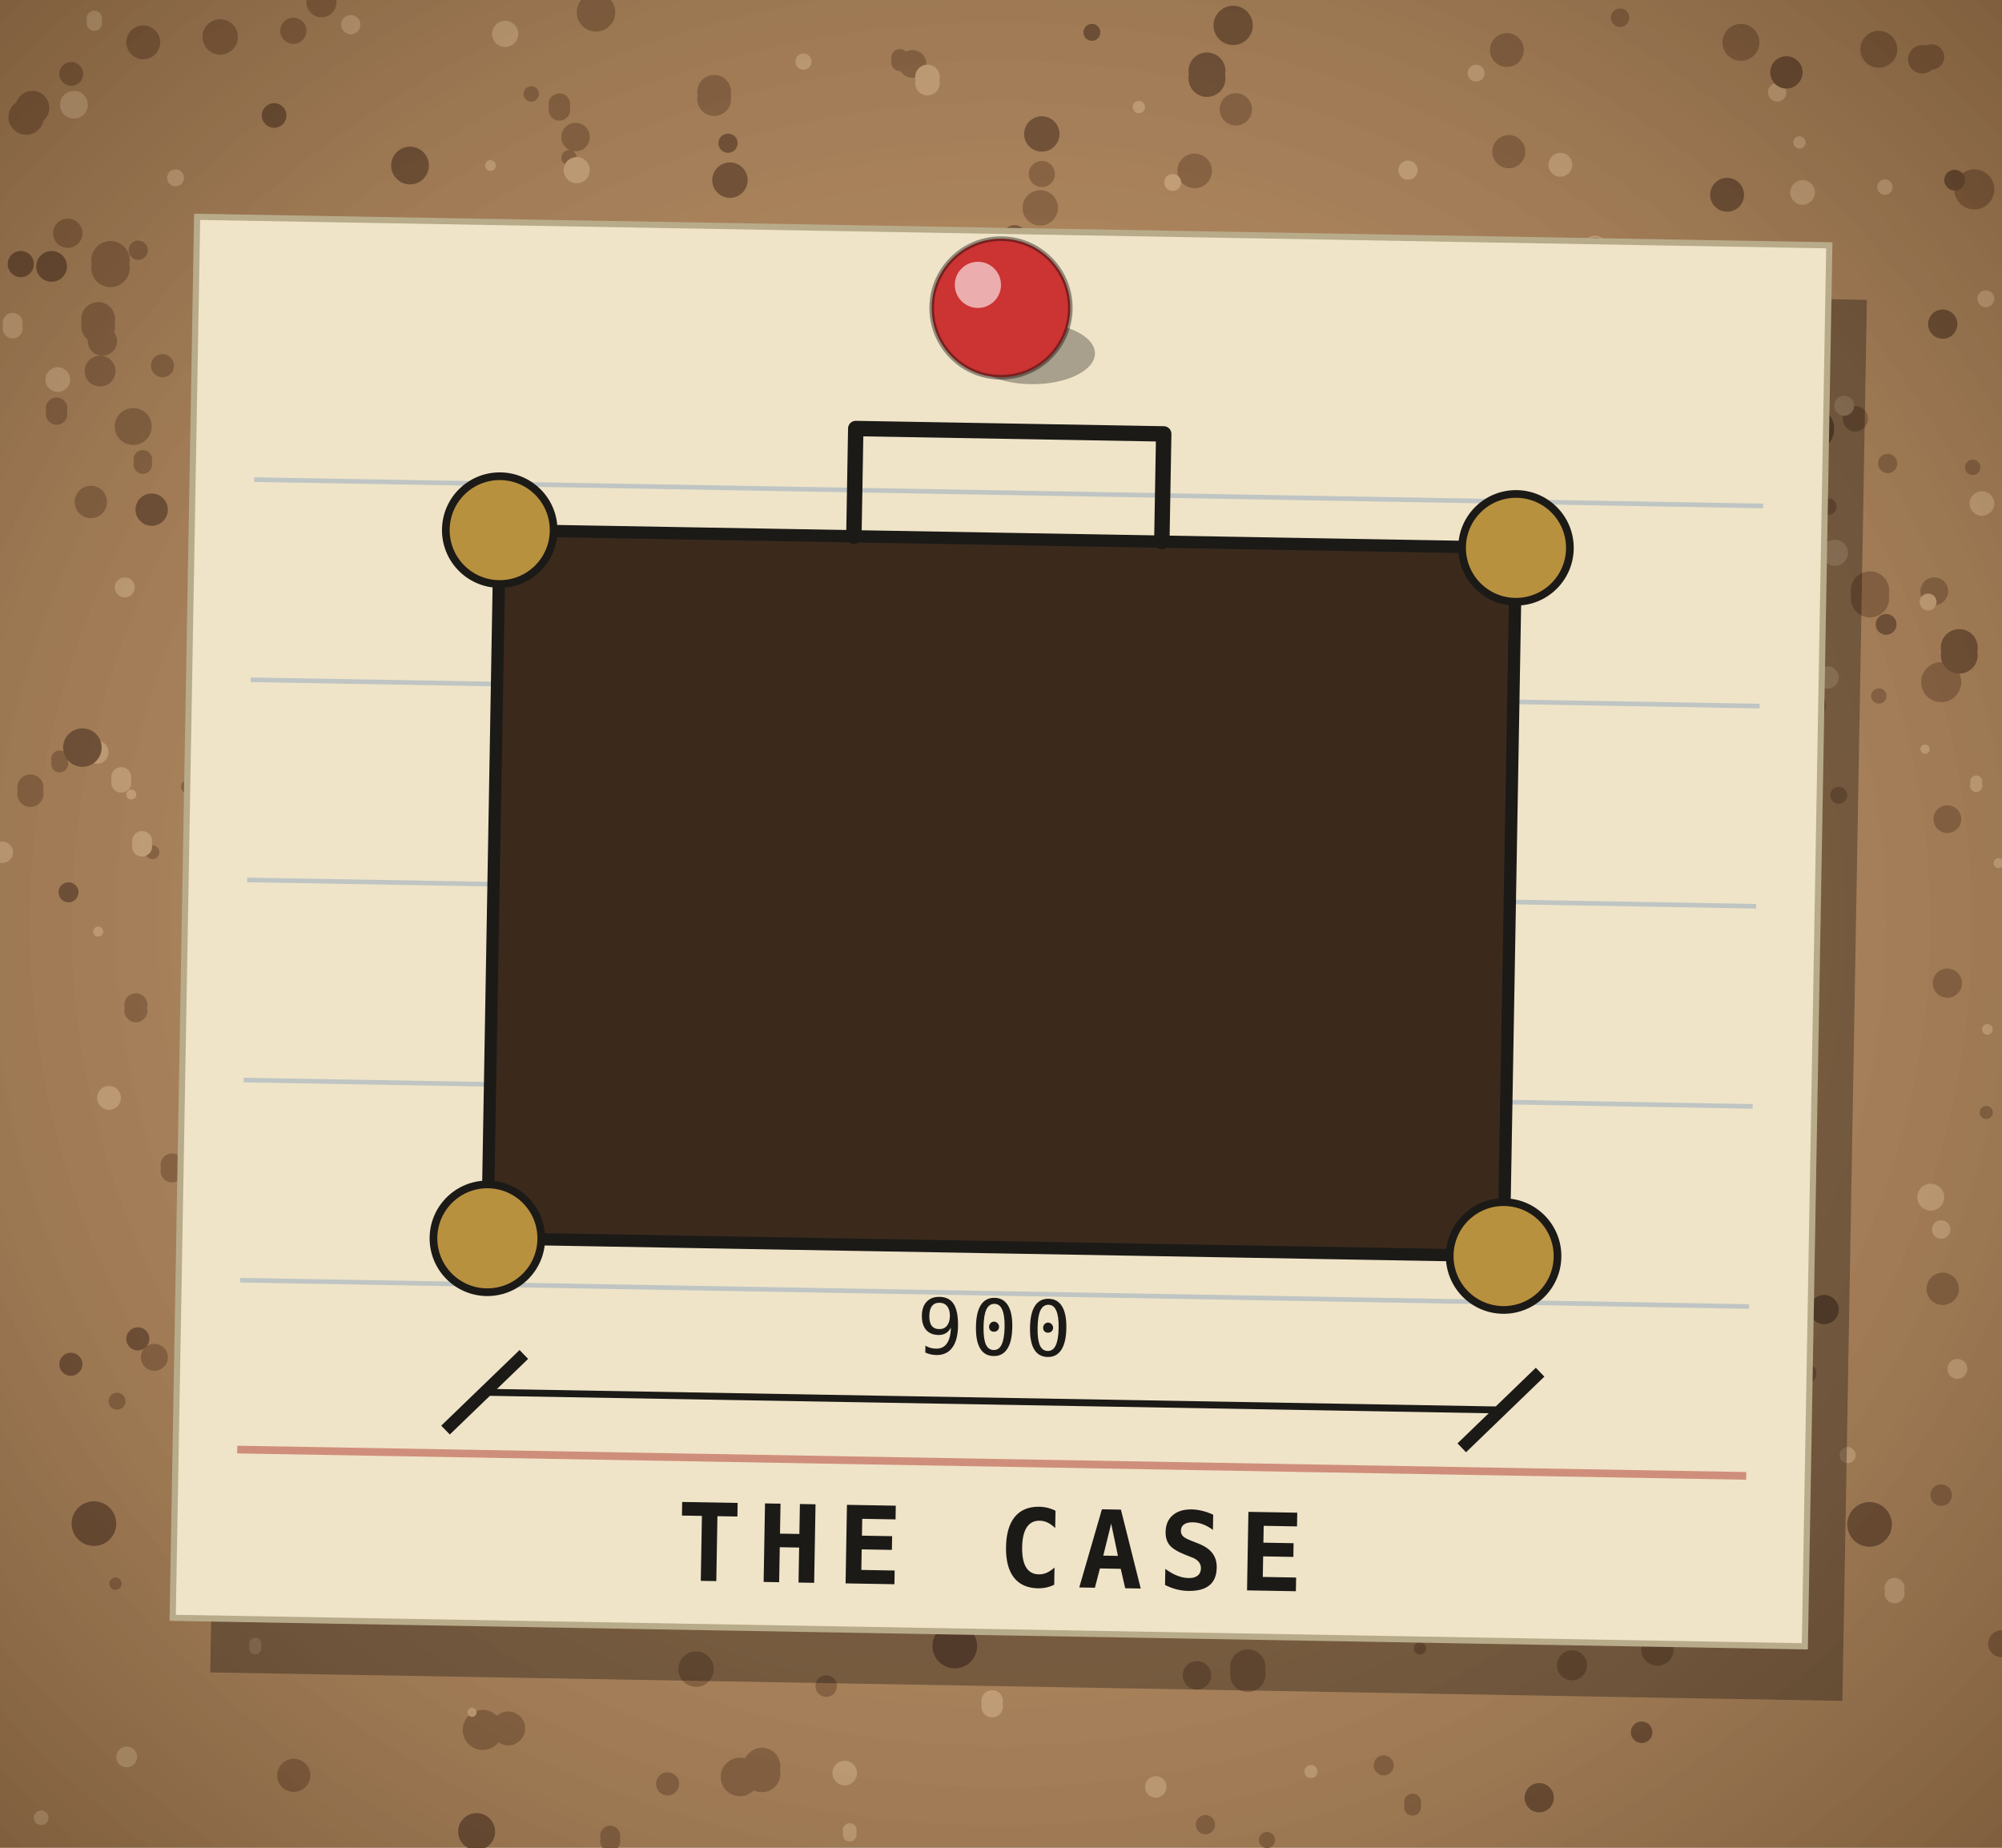
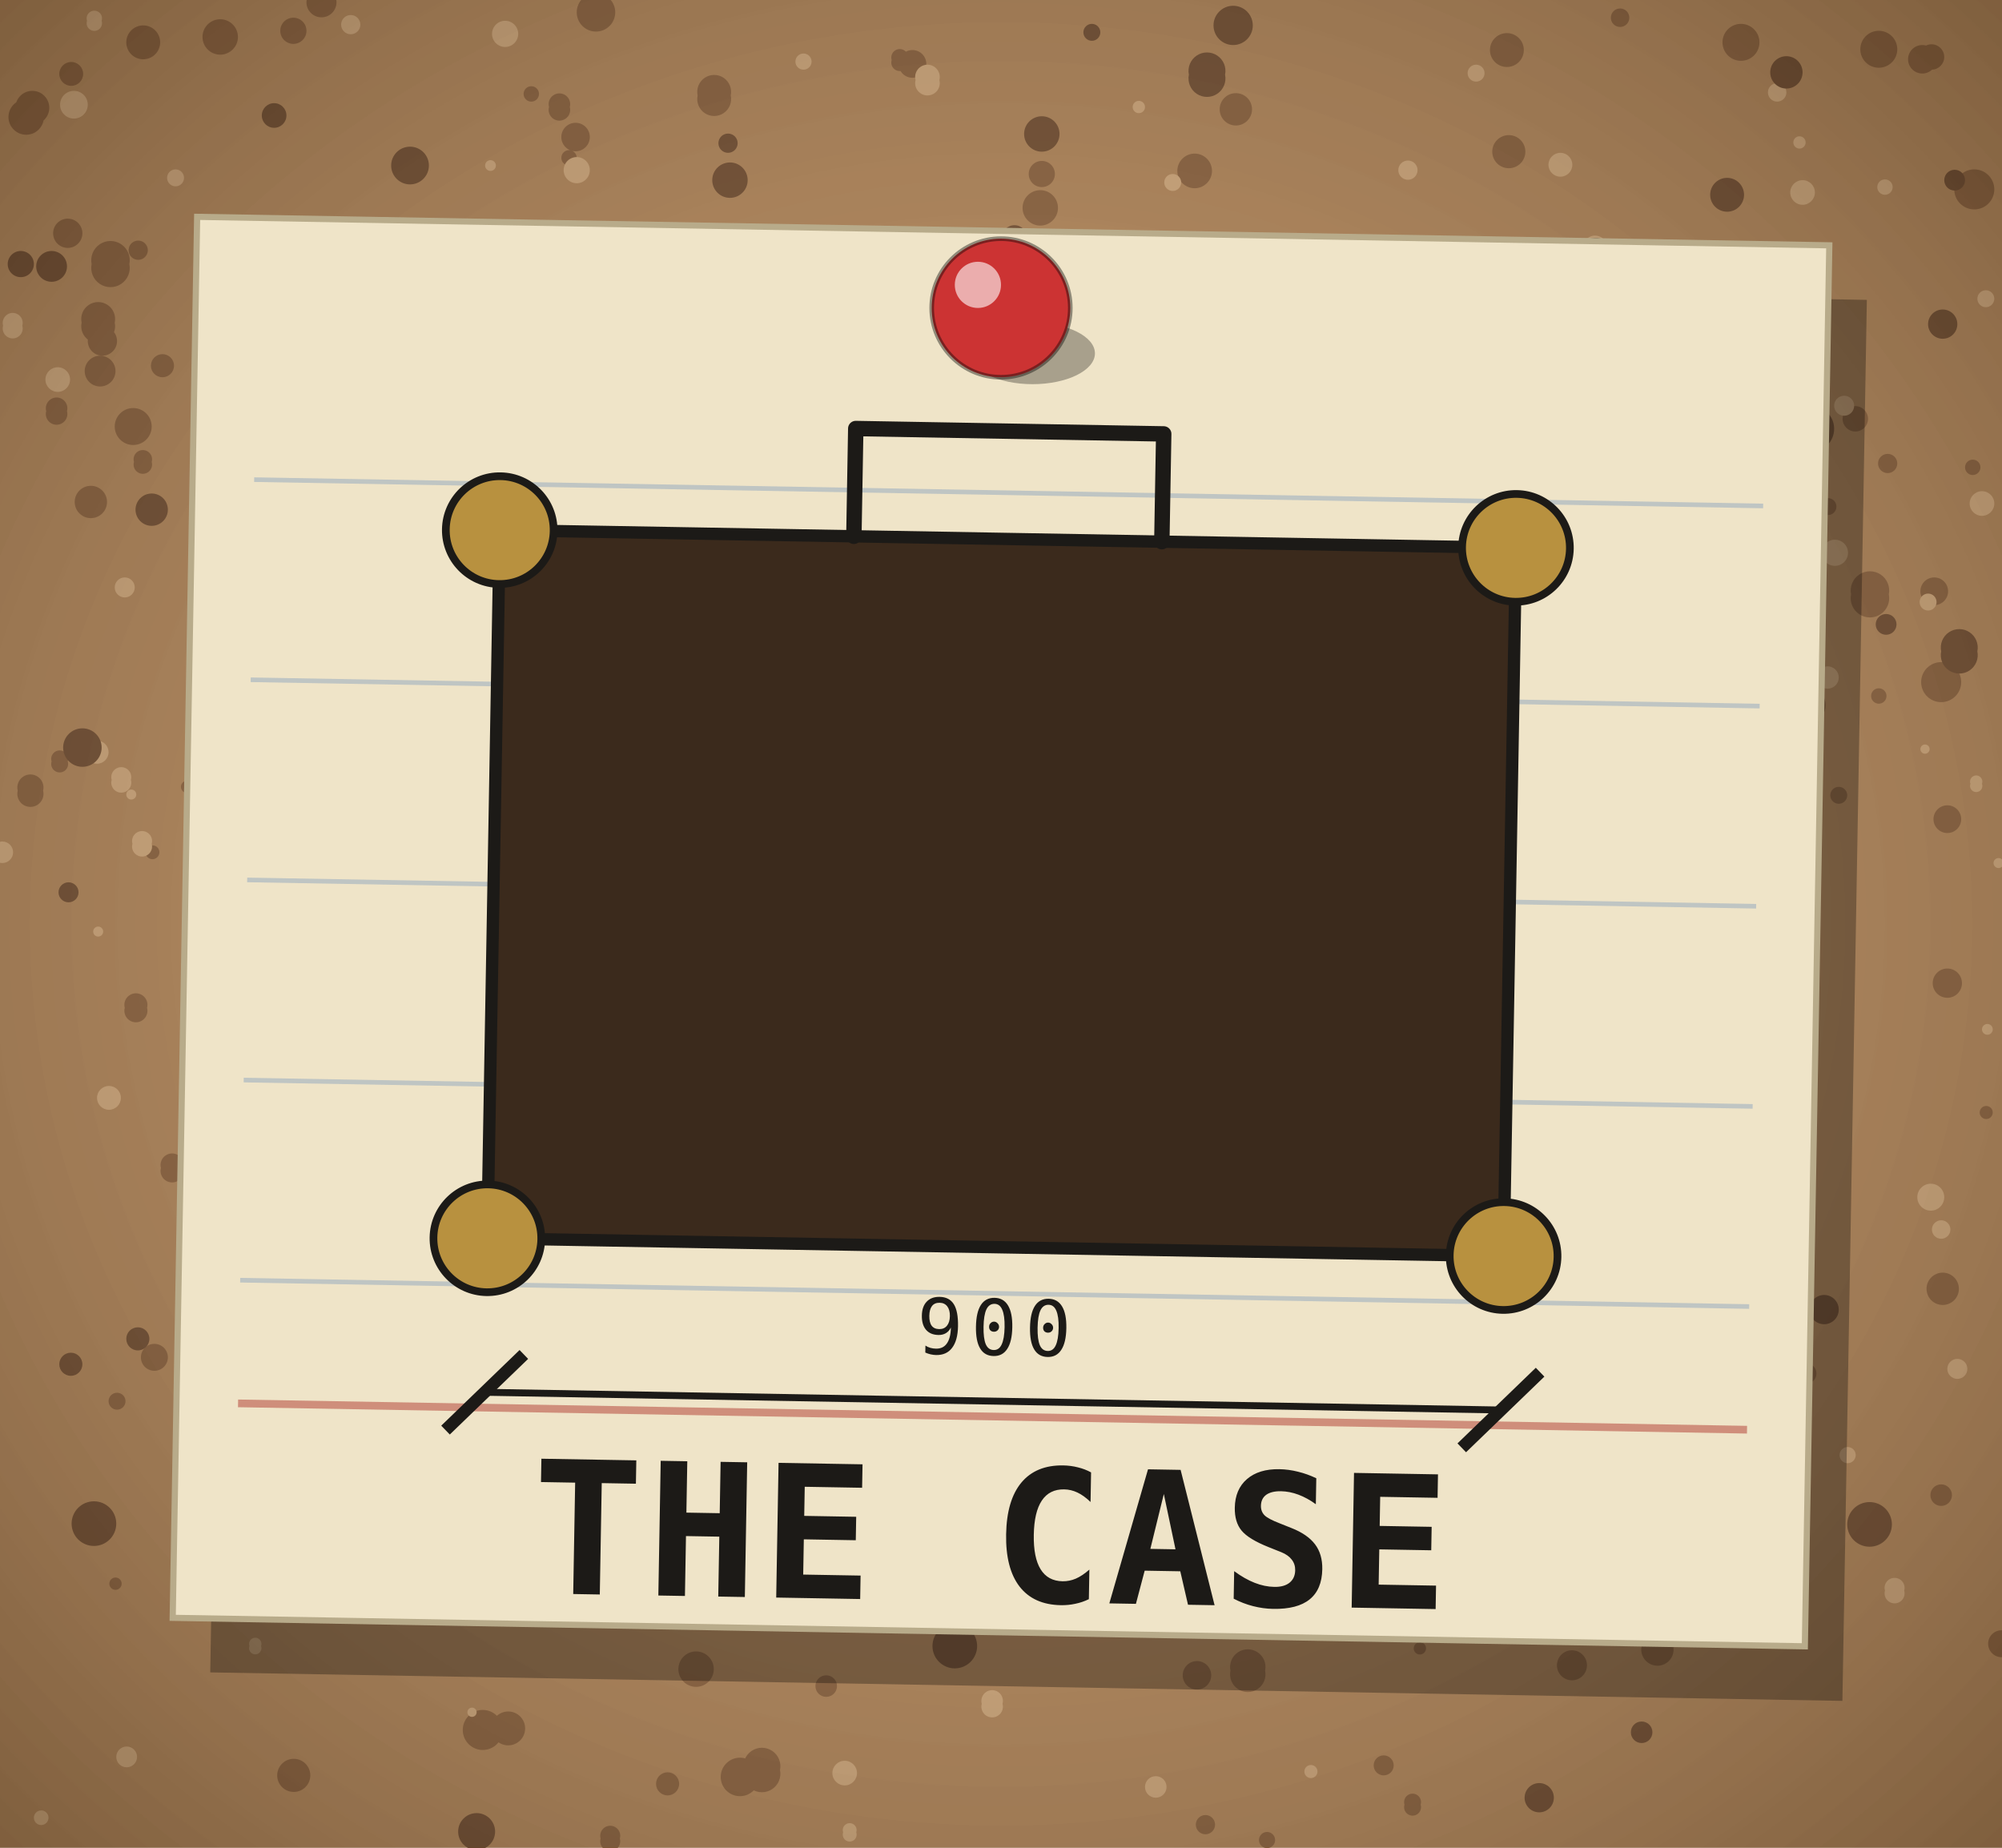
<svg xmlns="http://www.w3.org/2000/svg" viewBox="0 0 260 240" width="260" height="240" role="img" aria-labelledby="pin-case-t pin-case-d">
  <defs>
    <radialGradient id="pin-case-rg1" cx="0.5" cy="0.5" r="0.8">
      <stop offset="0%" stop-color="#fff" stop-opacity="0.1" />
      <stop offset="100%" stop-color="#000" stop-opacity="0.4" />
    </radialGradient>
  </defs>
  <rect x="0" y="0" width="260" height="240" fill="#b5824e" />
  <path d="M117.4,201.1a1.8,1.8 0 1,0 3.6,0a1.8,1.8 0 1,0 -3.6,0M45.9,60.2a1.2,1.2 0 1,0 2.4,0a1.2,1.2 0 1,0 -2.4,0M173.5,107.7a1.7,1.7 0 1,0 3.4,0a1.7,1.7 0 1,0 -3.4,0M193.5,6.5a2.2,2.2 0 1,0 4.4,0a2.2,2.2 0 1,0 -4.4,0M74.9,1.6a2.5,2.5 0 1,0 5,0a2.5,2.5 0 1,0 -5,0M240.4,77.2a2.5,2.5 0 1,0 4.9,0a2.5,2.5 0 1,0 -4.9,0M258.2,213.5a1.7,1.7 0 1,0 3.5,0a1.7,1.7 0 1,0 -3.5,0M23.5,102.2a0.8,0.8 0 1,0 1.6,0a0.8,0.8 0 1,0 -1.6,0M218.8,51.1a2,2 0 1,0 3.9,0a2,2 0 1,0 -3.9,0M64,121a1.4,1.4 0 1,0 2.8,0a1.4,1.4 0 1,0 -2.8,0M144.9,148.5a1.4,1.4 0 1,0 2.8,0a1.4,1.4 0 1,0 -2.8,0M241.6,6.4a2.4,2.4 0 1,0 4.8,0a2.4,2.4 0 1,0 -4.8,0M178.4,229.3a1.3,1.3 0 1,0 2.6,0a1.3,1.3 0 1,0 -2.6,0M34.8,35.9a2.3,2.3 0 1,0 4.6,0a2.3,2.3 0 1,0 -4.6,0M243.9,60.2a1.2,1.2 0 1,0 2.5,0a1.2,1.2 0 1,0 -2.5,0M220.7,113.1a2.4,2.4 0 1,0 4.7,0a2.4,2.4 0 1,0 -4.7,0M16.4,5.5a2.2,2.2 0 1,0 4.4,0a2.2,2.2 0 1,0 -4.4,0M196.7,207.8a1.2,1.2 0 1,0 2.4,0a1.2,1.2 0 1,0 -2.4,0M190,128.5a1.4,1.4 0 1,0 2.8,0a1.4,1.4 0 1,0 -2.8,0M152.9,22.2a2.2,2.2 0 1,0 4.5,0a2.2,2.2 0 1,0 -4.5,0M115.8,7.8a1.1,1.1 0 1,0 2.1,0a1.1,1.1 0 1,0 -2.1,0M63.1,85.2a1.8,1.8 0 1,0 3.5,0a1.8,1.8 0 1,0 -3.5,0M160.7,137.5a1.3,1.3 0 1,0 2.6,0a1.3,1.3 0 1,0 -2.6,0M181.1,151.7a0.9,0.9 0 1,0 1.9,0a0.9,0.9 0 1,0 -1.9,0M18.9,110.7a0.9,0.9 0 1,0 1.8,0a0.9,0.9 0 1,0 -1.8,0M167.7,171.9a1.2,1.2 0 1,0 2.5,0a1.2,1.2 0 1,0 -2.5,0M84.2,102.3a2.4,2.4 0 1,0 4.9,0a2.4,2.4 0 1,0 -4.9,0M57.6,127.7a1.1,1.1 0 1,0 2.2,0a1.1,1.1 0 1,0 -2.2,0M66.1,116.5a0.9,0.9 0 1,0 1.8,0a0.9,0.9 0 1,0 -1.8,0M98.3,66.1a0.9,0.9 0 1,0 1.8,0a0.9,0.9 0 1,0 -1.8,0M57.8,206.4a0.9,0.9 0 1,0 1.7,0a0.9,0.9 0 1,0 -1.7,0M209.2,2.3a1.2,1.2 0 1,0 2.4,0a1.2,1.2 0 1,0 -2.4,0M92.5,158a1.9,1.9 0 1,0 3.8,0a1.9,1.9 0 1,0 -3.8,0M100,161.1a1.3,1.3 0 1,0 2.5,0a1.3,1.3 0 1,0 -2.5,0M232,59.3a1.9,1.9 0 1,0 3.7,0a1.9,1.9 0 1,0 -3.7,0M207,125.5a2.4,2.4 0 1,0 4.7,0a2.4,2.4 0 1,0 -4.7,0M143,90.4a2.4,2.4 0 1,0 4.9,0a2.4,2.4 0 1,0 -4.9,0M150.1,145.6a2.5,2.5 0 1,0 5.1,0a2.5,2.5 0 1,0 -5.1,0M76.3,73a2.1,2.1 0 1,0 4.1,0a2.1,2.1 0 1,0 -4.1,0M122.9,130a0.9,0.9 0 1,0 1.9,0a0.9,0.9 0 1,0 -1.9,0M12.7,33.1a0.9,0.9 0 1,0 1.9,0a0.9,0.9 0 1,0 -1.9,0M2.3,102.7a1.7,1.7 0 1,0 3.3,0a1.7,1.7 0 1,0 -3.3,0M213.2,113.5a1.1,1.1 0 1,0 2.2,0a1.1,1.1 0 1,0 -2.2,0M203.9,159.5a1.2,1.2 0 1,0 2.3,0a1.2,1.2 0 1,0 -2.3,0M133.6,22.6a1.7,1.7 0 1,0 3.4,0a1.7,1.7 0 1,0 -3.4,0M255.2,60.7a1,1 0 1,0 2,0a1,1 0 1,0 -2,0M67.6,154.4a1.1,1.1 0 1,0 2.3,0a1.1,1.1 0 1,0 -2.3,0M71,204.6a1.7,1.7 0 1,0 3.5,0a1.7,1.7 0 1,0 -3.5,0M14.1,182a1.1,1.1 0 1,0 2.2,0a1.1,1.1 0 1,0 -2.2,0M92.6,91.6a0.8,0.8 0 1,0 1.7,0a0.8,0.8 0 1,0 -1.7,0M219.5,172.2a1.6,1.6 0 1,0 3.2,0a1.6,1.6 0 1,0 -3.2,0M243,90.4a1,1 0 1,0 2,0a1,1 0 1,0 -2,0M38.5,65a2.2,2.2 0 1,0 4.4,0a2.2,2.2 0 1,0 -4.4,0M200.6,153.4a2.6,2.6 0 1,0 5.2,0a2.6,2.6 0 1,0 -5.2,0M174.6,46.9a0.8,0.8 0 1,0 1.6,0a0.8,0.8 0 1,0 -1.6,0M2,14a2.2,2.2 0 1,0 4.4,0a2.2,2.2 0 1,0 -4.4,0M110.5,172.1a2.1,2.1 0 1,0 4.2,0a2.1,2.1 0 1,0 -4.2,0M11,48.2a2,2 0 1,0 4,0a2,2 0 1,0 -4,0M45.2,115.1a2.4,2.4 0 1,0 4.8,0a2.4,2.4 0 1,0 -4.8,0M250.2,167.4a2.1,2.1 0 1,0 4.2,0a2.1,2.1 0 1,0 -4.2,0M184.3,152.9a2.3,2.3 0 1,0 4.5,0a2.3,2.3 0 1,0 -4.5,0M151.4,203.7a2.5,2.5 0 1,0 5.1,0a2.5,2.5 0 1,0 -5.1,0M58.5,53.3a2,2 0 1,0 4.1,0a2,2 0 1,0 -4.1,0M62.6,60.5a1.1,1.1 0 1,0 2.2,0a1.1,1.1 0 1,0 -2.2,0M18.3,176.3a1.7,1.7 0 1,0 3.5,0a1.7,1.7 0 1,0 -3.5,0M91.9,47.3a2.2,2.2 0 1,0 4.4,0a2.2,2.2 0 1,0 -4.4,0M134.9,176.7a1.7,1.7 0 1,0 3.5,0a1.7,1.7 0 1,0 -3.5,0M80.7,144a1.4,1.4 0 1,0 2.8,0a1.4,1.4 0 1,0 -2.8,0M132.8,27a2.3,2.3 0 1,0 4.6,0a2.3,2.3 0 1,0 -4.6,0M216.5,98.6a2.2,2.2 0 1,0 4.3,0a2.2,2.2 0 1,0 -4.3,0M153.6,217.6a1.8,1.8 0 1,0 3.7,0a1.8,1.8 0 1,0 -3.7,0M148.6,94.8a2.3,2.3 0 1,0 4.7,0a2.3,2.3 0 1,0 -4.7,0M177.6,112.5a1.3,1.3 0 1,0 2.5,0a1.3,1.3 0 1,0 -2.5,0M172.5,85.4a2.1,2.1 0 1,0 4.2,0a2.1,2.1 0 1,0 -4.2,0M6.7,98.9a1.1,1.1 0 1,0 2.1,0a1.1,1.1 0 1,0 -2.1,0M20.9,151.7a1.5,1.5 0 1,0 2.9,0a1.5,1.5 0 1,0 -2.9,0M52.1,111.1a1.4,1.4 0 1,0 2.9,0a1.4,1.4 0 1,0 -2.9,0M1.1,15.2a2.3,2.3 0 1,0 4.6,0a2.3,2.3 0 1,0 -4.6,0M85.2,231.7a1.5,1.5 0 1,0 3,0a1.5,1.5 0 1,0 -3,0M29.9,65.9a1.8,1.8 0 1,0 3.6,0a1.8,1.8 0 1,0 -3.6,0M26.3,4.8a2.3,2.3 0 1,0 4.6,0a2.3,2.3 0 1,0 -4.6,0M185.1,172.4a2.1,2.1 0 1,0 4.2,0a2.1,2.1 0 1,0 -4.2,0M75.9,149.7a2.1,2.1 0 1,0 4.1,0a2.1,2.1 0 1,0 -4.1,0M179.2,47a0.8,0.8 0 1,0 1.7,0a0.8,0.8 0 1,0 -1.7,0M250.7,194.2a1.4,1.4 0 1,0 2.8,0a1.4,1.4 0 1,0 -2.8,0M207.9,52.7a1.1,1.1 0 1,0 2.1,0a1.1,1.1 0 1,0 -2.1,0M204,94.2a1.8,1.8 0 1,0 3.6,0a1.8,1.8 0 1,0 -3.6,0M63.8,224.5a2.2,2.2 0 1,0 4.4,0a2.2,2.2 0 1,0 -4.4,0M16.2,130.9a1.5,1.5 0 1,0 2.9,0a1.5,1.5 0 1,0 -2.9,0M11.4,44.3a1.9,1.9 0 1,0 3.8,0a1.9,1.9 0 1,0 -3.8,0M90.6,12.4a2.2,2.2 0 1,0 4.3,0a2.2,2.2 0 1,0 -4.3,0M11.9,34.3a2.5,2.5 0 1,0 4.9,0a2.5,2.5 0 1,0 -4.9,0M97.4,102.7a1.2,1.2 0 1,0 2.4,0a1.2,1.2 0 1,0 -2.4,0M80.1,155.9a1.8,1.8 0 1,0 3.5,0a1.8,1.8 0 1,0 -3.5,0M131.8,120.2a1.5,1.5 0 1,0 3,0a1.5,1.5 0 1,0 -3,0M119.3,174a1,1 0 1,0 1.9,0a1,1 0 1,0 -1.9,0M75.7,85.6a2.5,2.5 0 1,0 5.1,0a2.5,2.5 0 1,0 -5.1,0M31.2,109.1a1.2,1.2 0 1,0 2.4,0a1.2,1.2 0 1,0 -2.4,0M146.8,98.2a1.1,1.1 0 1,0 2.1,0a1.1,1.1 0 1,0 -2.1,0M253.8,24.6a2.6,2.6 0 1,0 5.2,0a2.6,2.6 0 1,0 -5.2,0M68,12.2a1,1 0 1,0 2,0a1,1 0 1,0 -2,0M85,92.3a0.9,0.9 0 1,0 1.8,0a0.9,0.9 0 1,0 -1.8,0M6.9,30.3a1.9,1.9 0 1,0 3.8,0a1.9,1.9 0 1,0 -3.8,0M187.4,206.9a1.2,1.2 0 1,0 2.4,0a1.2,1.2 0 1,0 -2.4,0M14.2,205.7a0.8,0.8 0 1,0 1.6,0a0.8,0.8 0 1,0 -1.6,0M90.3,56.9a1.7,1.7 0 1,0 3.5,0a1.7,1.7 0 1,0 -3.5,0M232.4,35.5a2.3,2.3 0 1,0 4.6,0a2.3,2.3 0 1,0 -4.6,0M74.9,107.7a2.3,2.3 0 1,0 4.6,0a2.3,2.3 0 1,0 -4.6,0M44.8,206.8a2.5,2.5 0 1,0 5.1,0a2.5,2.5 0 1,0 -5.1,0M104.9,125a2,2 0 1,0 4,0a2,2 0 1,0 -4,0M147.9,83.5a0.8,0.8 0 1,0 1.7,0a0.8,0.8 0 1,0 -1.7,0M214.7,211.8a1.1,1.1 0 1,0 2.2,0a1.1,1.1 0 1,0 -2.2,0M127.5,89.1a1.8,1.8 0 1,0 3.6,0a1.8,1.8 0 1,0 -3.6,0M168.9,102a2.2,2.2 0 1,0 4.4,0a2.2,2.2 0 1,0 -4.4,0M39.8,0.3a1.9,1.9 0 1,0 3.9,0a1.9,1.9 0 1,0 -3.9,0M36.6,142.3a2.5,2.5 0 1,0 4.9,0a2.5,2.5 0 1,0 -4.9,0M213.2,213.8a2.1,2.1 0 1,0 4.1,0a2.1,2.1 0 1,0 -4.1,0M182.4,234.4a1.1,1.1 0 1,0 2.1,0a1.1,1.1 0 1,0 -2.1,0M153.8,201.2a2.4,2.4 0 1,0 4.9,0a2.4,2.4 0 1,0 -4.9,0M65,47.7a1.2,1.2 0 1,0 2.3,0a1.2,1.2 0 1,0 -2.3,0M62.5,35.3a1.7,1.7 0 1,0 3.4,0a1.7,1.7 0 1,0 -3.4,0M9.7,65.2a2.1,2.1 0 1,0 4.2,0a2.1,2.1 0 1,0 -4.2,0M45.4,40.6a2.2,2.2 0 1,0 4.3,0a2.2,2.2 0 1,0 -4.3,0M130.9,90.2a2.5,2.5 0 1,0 5.1,0a2.5,2.5 0 1,0 -5.1,0M72.6,115.1a2.4,2.4 0 1,0 4.8,0a2.4,2.4 0 1,0 -4.8,0M102.6,174.4a1.4,1.4 0 1,0 2.7,0a1.4,1.4 0 1,0 -2.7,0M228,83.5a2.6,2.6 0 1,0 5.1,0a2.6,2.6 0 1,0 -5.1,0M60.1,224.7a2.6,2.6 0 1,0 5.2,0a2.6,2.6 0 1,0 -5.2,0M115.4,156.4a0.9,0.9 0 1,0 1.8,0a0.9,0.9 0 1,0 -1.8,0M16.7,32.5a1.2,1.2 0 1,0 2.5,0a1.2,1.2 0 1,0 -2.5,0M72.9,17.8a1.8,1.8 0 1,0 3.7,0a1.8,1.8 0 1,0 -3.7,0M135.8,34.9a1.3,1.3 0 1,0 2.7,0a1.3,1.3 0 1,0 -2.7,0M159.8,217a2.3,2.3 0 1,0 4.5,0a2.3,2.3 0 1,0 -4.5,0M105.9,219a1.4,1.4 0 1,0 2.8,0a1.4,1.4 0 1,0 -2.8,0M63.8,47.7a2.3,2.3 0 1,0 4.6,0a2.3,2.3 0 1,0 -4.6,0M194.1,196a1.8,1.8 0 1,0 3.6,0a1.8,1.8 0 1,0 -3.6,0M36.4,4a1.7,1.7 0 1,0 3.4,0a1.7,1.7 0 1,0 -3.4,0M170,121.2a1.8,1.8 0 1,0 3.6,0a1.8,1.8 0 1,0 -3.6,0M251.1,106.4a1.8,1.8 0 1,0 3.6,0a1.8,1.8 0 1,0 -3.6,0M249.5,88.6a2.6,2.6 0 1,0 5.2,0a2.6,2.6 0 1,0 -5.2,0M30.9,156.7a2.4,2.4 0 1,0 4.8,0a2.4,2.4 0 1,0 -4.8,0M6,53.4a1.4,1.4 0 1,0 2.7,0a1.4,1.4 0 1,0 -2.7,0M59.5,48.2a2.3,2.3 0 1,0 4.6,0a2.3,2.3 0 1,0 -4.6,0M98.8,159.8a1.1,1.1 0 1,0 2.3,0a1.1,1.1 0 1,0 -2.3,0M121.8,184.5a0.9,0.9 0 1,0 1.9,0a0.9,0.9 0 1,0 -1.9,0M116.7,8.3a1.8,1.8 0 1,0 3.6,0a1.8,1.8 0 1,0 -3.6,0M93.6,230.8a2.5,2.5 0 1,0 5,0a2.5,2.5 0 1,0 -5,0M152.4,181.6a2.4,2.4 0 1,0 4.8,0a2.4,2.4 0 1,0 -4.8,0M76.7,99.6a2.5,2.5 0 1,0 5.1,0a2.5,2.5 0 1,0 -5.1,0M65.2,40.9a2.2,2.2 0 1,0 4.5,0a2.2,2.2 0 1,0 -4.5,0M193.8,19.7a2.1,2.1 0 1,0 4.3,0a2.1,2.1 0 1,0 -4.3,0M194.9,183.7a2.6,2.6 0 1,0 5.1,0a2.6,2.6 0 1,0 -5.1,0M251,127.7a1.9,1.9 0 1,0 3.8,0a1.9,1.9 0 1,0 -3.8,0M155.3,237a1.2,1.2 0 1,0 2.5,0a1.2,1.2 0 1,0 -2.5,0M202.7,53.7a0.9,0.9 0 1,0 1.8,0a0.9,0.9 0 1,0 -1.8,0M202.2,216.3a1.9,1.9 0 1,0 3.9,0a1.9,1.9 0 1,0 -3.9,0M207.5,189a1.5,1.5 0 1,0 3.1,0a1.5,1.5 0 1,0 -3.1,0M10.6,41.9a2.2,2.2 0 1,0 4.3,0a2.2,2.2 0 1,0 -4.3,0M129.3,164.6a1.4,1.4 0 1,0 2.9,0a1.4,1.4 0 1,0 -2.9,0M88.1,216.8a2.3,2.3 0 1,0 4.6,0a2.3,2.3 0 1,0 -4.6,0M202.1,37.6a1.8,1.8 0 1,0 3.5,0a1.8,1.8 0 1,0 -3.5,0M6,53.6a1,1 0 1,0 2.1,0a1,1 0 1,0 -2.1,0M124.3,179.3a2.4,2.4 0 1,0 4.8,0a2.4,2.4 0 1,0 -4.8,0M183.6,214.1a0.8,0.8 0 1,0 1.6,0a0.8,0.8 0 1,0 -1.6,0M219.7,149.5a2,2 0 1,0 4,0a2,2 0 1,0 -4,0M160.9,94.8a1.2,1.2 0 1,0 2.3,0a1.2,1.2 0 1,0 -2.3,0M237.7,103.3a1.1,1.1 0 1,0 2.2,0a1.1,1.1 0 1,0 -2.2,0M228.3,191.2a1.9,1.9 0 1,0 3.8,0a1.9,1.9 0 1,0 -3.8,0M134.4,111.1a1.2,1.2 0 1,0 2.4,0a1.2,1.2 0 1,0 -2.4,0M17.4,60a1.2,1.2 0 1,0 2.3,0a1.2,1.2 0 1,0 -2.3,0M129.6,195.2a2.6,2.6 0 1,0 5.2,0a2.6,2.6 0 1,0 -5.2,0M247.8,7.7a1.8,1.8 0 1,0 3.7,0a1.8,1.8 0 1,0 -3.7,0M249.2,7.4a1.6,1.6 0 1,0 3.3,0a1.6,1.6 0 1,0 -3.3,0M186.4,202.7a1,1 0 1,0 2,0a1,1 0 1,0 -2,0M223.7,5.5a2.4,2.4 0 1,0 4.8,0a2.4,2.4 0 1,0 -4.8,0M65.4,30.9a1.2,1.2 0 1,0 2.5,0a1.2,1.2 0 1,0 -2.5,0M72.9,20.5a1,1 0 1,0 2,0a1,1 0 1,0 -2,0M158.4,14.2a2.1,2.1 0 1,0 4.2,0a2.1,2.1 0 1,0 -4.2,0M97.4,141.8a2.4,2.4 0 1,0 4.7,0a2.4,2.4 0 1,0 -4.7,0M158.5,131.4a2,2 0 1,0 3.9,0a2,2 0 1,0 -3.9,0M71.3,13.9a1.4,1.4 0 1,0 2.7,0a1.4,1.4 0 1,0 -2.7,0M77,81.7a0.8,0.8 0 1,0 1.7,0a0.8,0.8 0 1,0 -1.7,0M239.3,54.4a1.6,1.6 0 1,0 3.3,0a1.6,1.6 0 1,0 -3.3,0M136.4,191.3a2,2 0 1,0 4,0a2,2 0 1,0 -4,0M60.3,166.8a2.2,2.2 0 1,0 4.4,0a2.2,2.2 0 1,0 -4.4,0M98.4,72.2a2,2 0 1,0 4,0a2,2 0 1,0 -4,0M229.4,184.2a2.1,2.1 0 1,0 4.3,0a2.1,2.1 0 1,0 -4.3,0M88.8,107a2,2 0 1,0 3.9,0a2,2 0 1,0 -3.9,0M82.9,150.7a1.4,1.4 0 1,0 2.8,0a1.4,1.4 0 1,0 -2.8,0M163.5,239a1,1 0 1,0 2.1,0a1,1 0 1,0 -2.1,0M219.8,118a1.2,1.2 0 1,0 2.4,0a1.2,1.2 0 1,0 -2.4,0M249.4,76.8a1.8,1.8 0 1,0 3.6,0a1.8,1.8 0 1,0 -3.6,0M179.5,88.6a1.7,1.7 0 1,0 3.4,0a1.7,1.7 0 1,0 -3.4,0M168.6,35.8a1.2,1.2 0 1,0 2.4,0a1.2,1.2 0 1,0 -2.4,0M233.2,178.4a1.3,1.3 0 1,0 2.7,0a1.3,1.3 0 1,0 -2.7,0M78,238.8a1.3,1.3 0 1,0 2.5,0a1.3,1.3 0 1,0 -2.5,0M14.9,55.4a2.4,2.4 0 1,0 4.8,0a2.4,2.4 0 1,0 -4.8,0M232.5,91.6a2.3,2.3 0 1,0 4.6,0a2.3,2.3 0 1,0 -4.6,0M127,73.4a1.1,1.1 0 1,0 2.3,0a1.1,1.1 0 1,0 -2.3,0M96,48.2a1.7,1.7 0 1,0 3.5,0a1.7,1.7 0 1,0 -3.5,0M85.7,32.3a2.3,2.3 0 1,0 4.6,0a2.3,2.3 0 1,0 -4.6,0M257.1,144.5a0.8,0.8 0 1,0 1.7,0a0.8,0.8 0 1,0 -1.7,0M126.7,194.7a1.3,1.3 0 1,0 2.7,0a1.3,1.3 0 1,0 -2.7,0M27.9,200.4a1.3,1.3 0 1,0 2.6,0a1.3,1.3 0 1,0 -2.6,0M212.4,164.8a1.2,1.2 0 1,0 2.5,0a1.2,1.2 0 1,0 -2.5,0M236.3,65.8a1.1,1.1 0 1,0 2.2,0a1.1,1.1 0 1,0 -2.2,0M132.4,96.8a1.7,1.7 0 1,0 3.4,0a1.7,1.7 0 1,0 -3.4,0M19.6,47.5a1.5,1.5 0 1,0 3,0a1.5,1.5 0 1,0 -3,0M7.7,9.6a1.5,1.5 0 1,0 3.1,0a1.5,1.5 0 1,0 -3.1,0M72.4,73.1a0.9,0.9 0 1,0 1.8,0a0.9,0.9 0 1,0 -1.8,0M36,230.6a2.1,2.1 0 1,0 4.3,0a2.1,2.1 0 1,0 -4.3,0M102,202a2.4,2.4 0 1,0 4.8,0a2.4,2.4 0 1,0 -4.8,0M73.2,43.8a2.5,2.5 0 1,0 5,0a2.5,2.5 0 1,0 -5,0M96.6,229.9a2.4,2.4 0 1,0 4.7,0a2.4,2.4 0 1,0 -4.7,0" fill="#8a5a30" />
  <path d="M190.6,9.5a1.1,1.1 0 1,0 2.2,0a1.1,1.1 0 1,0 -2.2,0M235.9,88a1.4,1.4 0 1,0 2.9,0a1.4,1.4 0 1,0 -2.9,0M258.9,112.1a0.6,0.6 0 1,0 1.3,0a0.6,0.6 0 1,0 -1.3,0M72.9,174.5a1.6,1.6 0 1,0 3.2,0a1.6,1.6 0 1,0 -3.2,0M25.1,152.3a1.1,1.1 0 1,0 2.2,0a1.1,1.1 0 1,0 -2.2,0M89,164.7a1.1,1.1 0 1,0 2.2,0a1.1,1.1 0 1,0 -2.2,0M148.7,232.1a1.4,1.4 0 1,0 2.8,0a1.4,1.4 0 1,0 -2.8,0M27.3,177.1a0.9,0.9 0 1,0 1.8,0a0.9,0.9 0 1,0 -1.8,0M232.1,88.7a1.8,1.8 0 1,0 3.6,0a1.8,1.8 0 1,0 -3.6,0M159.7,68.4a1.1,1.1 0 1,0 2.1,0a1.1,1.1 0 1,0 -2.1,0M244.8,206.6a1.3,1.3 0 1,0 2.5,0a1.3,1.3 0 1,0 -2.5,0M236.6,71.8a1.7,1.7 0 1,0 3.4,0a1.7,1.7 0 1,0 -3.4,0M77.4,72.9a1.4,1.4 0 1,0 2.9,0a1.4,1.4 0 1,0 -2.9,0M133.5,111.7a0.8,0.8 0 1,0 1.7,0a0.8,0.8 0 1,0 -1.7,0M15.1,228.2a1.3,1.3 0 1,0 2.7,0a1.3,1.3 0 1,0 -2.7,0M123.7,44.1a1.8,1.8 0 1,0 3.5,0a1.8,1.8 0 1,0 -3.5,0M252.9,177.8a1.3,1.3 0 1,0 2.6,0a1.3,1.3 0 1,0 -2.6,0M157.6,133.9a1,1 0 1,0 2,0a1,1 0 1,0 -2,0M35.6,195.9a1,1 0 1,0 1.9,0a1,1 0 1,0 -1.9,0M103.2,93.5a1.3,1.3 0 1,0 2.6,0a1.3,1.3 0 1,0 -2.6,0M118.9,10.4a1.6,1.6 0 1,0 3.1,0a1.6,1.6 0 1,0 -3.1,0M169.4,230.1a0.8,0.8 0 1,0 1.7,0a0.8,0.8 0 1,0 -1.7,0M255.9,101.8a0.8,0.8 0 1,0 1.5,0a0.8,0.8 0 1,0 -1.5,0M4.4,236.1a0.9,0.9 0 1,0 1.9,0a0.9,0.9 0 1,0 -1.9,0M41,73.4a1.2,1.2 0 1,0 2.4,0a1.2,1.2 0 1,0 -2.4,0M186.5,129.9a1.7,1.7 0 1,0 3.4,0a1.7,1.7 0 1,0 -3.4,0M112.5,89.6a0.7,0.7 0 1,0 1.5,0a0.7,0.7 0 1,0 -1.5,0M95.2,154.6a0.8,0.8 0 1,0 1.5,0a0.8,0.8 0 1,0 -1.5,0M218,147.3a1,1 0 1,0 2,0a1,1 0 1,0 -2,0M208.9,189.7a0.7,0.7 0 1,0 1.3,0a0.7,0.7 0 1,0 -1.3,0M49,43.7a1.4,1.4 0 1,0 2.8,0a1.4,1.4 0 1,0 -2.8,0M250.9,159.7a1.2,1.2 0 1,0 2.4,0a1.2,1.2 0 1,0 -2.4,0M127.5,221.3a1.4,1.4 0 1,0 2.7,0a1.4,1.4 0 1,0 -2.7,0M86.5,40.3a1.5,1.5 0 1,0 2.9,0a1.5,1.5 0 1,0 -2.9,0M226,174.9a1.3,1.3 0 1,0 2.5,0a1.3,1.3 0 1,0 -2.5,0M75.8,209.4a0.8,0.8 0 1,0 1.7,0a0.8,0.8 0 1,0 -1.7,0M212.5,133.7a0.7,0.7 0 1,0 1.4,0a0.7,0.7 0 1,0 -1.4,0M202.5,194.7a1.1,1.1 0 1,0 2.3,0a1.1,1.1 0 1,0 -2.3,0M58.4,47.7a1.2,1.2 0 1,0 2.4,0a1.2,1.2 0 1,0 -2.4,0M78.7,40.6a1.6,1.6 0 1,0 3.2,0a1.6,1.6 0 1,0 -3.2,0M106.3,139.4a1.3,1.3 0 1,0 2.6,0a1.3,1.3 0 1,0 -2.6,0M203.2,201.2a1.2,1.2 0 1,0 2.4,0a1.2,1.2 0 1,0 -2.4,0M7.8,13.6a1.8,1.8 0 1,0 3.6,0a1.8,1.8 0 1,0 -3.6,0M79.5,37.3a1.1,1.1 0 1,0 2.2,0a1.1,1.1 0 1,0 -2.2,0M229.6,136.4a1,1 0 1,0 1.9,0a1,1 0 1,0 -1.9,0M249.4,97.3a0.6,0.6 0 1,0 1.2,0a0.6,0.6 0 1,0 -1.2,0M119.6,60.6a1.7,1.7 0 1,0 3.5,0a1.7,1.7 0 1,0 -3.5,0M111.8,197.6a1.5,1.5 0 1,0 3,0a1.5,1.5 0 1,0 -3,0M207.1,167.1a1.5,1.5 0 1,0 3.1,0a1.5,1.5 0 1,0 -3.1,0M63,21.5a0.7,0.7 0 1,0 1.4,0a0.7,0.7 0 1,0 -1.4,0M47.5,69.2a1.6,1.6 0 1,0 3.1,0a1.6,1.6 0 1,0 -3.1,0M60.7,222.4a0.6,0.6 0 1,0 1.2,0a0.6,0.6 0 1,0 -1.2,0M44.3,3.2a1.2,1.2 0 1,0 2.5,0a1.2,1.2 0 1,0 -2.5,0M94.1,133.9a1.3,1.3 0 1,0 2.5,0a1.3,1.3 0 1,0 -2.5,0M41.5,118.2a0.9,0.9 0 1,0 1.8,0a0.9,0.9 0 1,0 -1.8,0M196,89.1a0.9,0.9 0 1,0 1.8,0a0.9,0.9 0 1,0 -1.8,0M84.9,113.3a1.3,1.3 0 1,0 2.6,0a1.3,1.3 0 1,0 -2.6,0M150.2,105.1a1.2,1.2 0 1,0 2.4,0a1.2,1.2 0 1,0 -2.4,0M14.5,101.3a1.3,1.3 0 1,0 2.5,0a1.3,1.3 0 1,0 -2.5,0M255.8,65.4a1.6,1.6 0 1,0 3.2,0a1.6,1.6 0 1,0 -3.2,0M201.1,21.4a1.5,1.5 0 1,0 3.1,0a1.5,1.5 0 1,0 -3.1,0M256.8,38.8a1.1,1.1 0 1,0 2.2,0a1.1,1.1 0 1,0 -2.2,0M117.3,106.4a1,1 0 1,0 2,0a1,1 0 1,0 -2,0M257.4,133.7a0.7,0.7 0 1,0 1.4,0a0.7,0.7 0 1,0 -1.4,0M203,54.1a0.7,0.7 0 1,0 1.4,0a0.7,0.7 0 1,0 -1.4,0M94.8,50.3a0.8,0.8 0 1,0 1.6,0a0.8,0.8 0 1,0 -1.6,0M-1.1,110.7a1.4,1.4 0 1,0 2.8,0a1.4,1.4 0 1,0 -2.8,0M39.1,106.6a1.2,1.2 0 1,0 2.4,0a1.2,1.2 0 1,0 -2.4,0M14.9,76.3a1.3,1.3 0 1,0 2.6,0a1.3,1.3 0 1,0 -2.6,0M127.8,209a0.9,0.9 0 1,0 1.9,0a0.9,0.9 0 1,0 -1.9,0M11.3,2.7a1,1 0 1,0 1.9,0a1,1 0 1,0 -1.9,0M205.6,47.1a1.7,1.7 0 1,0 3.4,0a1.7,1.7 0 1,0 -3.4,0M224.5,192.8a1.2,1.2 0 1,0 2.4,0a1.2,1.2 0 1,0 -2.4,0M103.1,57.9a1.1,1.1 0 1,0 2.1,0a1.1,1.1 0 1,0 -2.1,0M108.1,230.3a1.6,1.6 0 1,0 3.2,0a1.6,1.6 0 1,0 -3.2,0M63.9,4.4a1.7,1.7 0 1,0 3.4,0a1.7,1.7 0 1,0 -3.4,0M11.1,97.7a1.5,1.5 0 1,0 3,0a1.5,1.5 0 1,0 -3,0M116.8,78.5a1.6,1.6 0 1,0 3.2,0a1.6,1.6 0 1,0 -3.2,0M109.5,238a0.9,0.9 0 1,0 1.7,0a0.9,0.9 0 1,0 -1.7,0M201.7,169.5a0.9,0.9 0 1,0 1.9,0a0.9,0.9 0 1,0 -1.9,0M21.7,23.1a1.1,1.1 0 1,0 2.2,0a1.1,1.1 0 1,0 -2.2,0M151.2,129.3a1.1,1.1 0 1,0 2.2,0a1.1,1.1 0 1,0 -2.2,0M103.3,107.8a1.5,1.5 0 1,0 3,0a1.5,1.5 0 1,0 -3,0M140.9,34.1a1.7,1.7 0 1,0 3.3,0a1.7,1.7 0 1,0 -3.3,0M110.8,129.5a1.2,1.2 0 1,0 2.5,0a1.2,1.2 0 1,0 -2.5,0M95.5,92.9a0.7,0.7 0 1,0 1.3,0a0.7,0.7 0 1,0 -1.3,0M243.8,24.3a1,1 0 1,0 2,0a1,1 0 1,0 -2,0M91.9,183.9a1.2,1.2 0 1,0 2.3,0a1.2,1.2 0 1,0 -2.3,0M17.2,109.6a1.3,1.3 0 1,0 2.5,0a1.3,1.3 0 1,0 -2.5,0M23.8,197.4a1,1 0 1,0 1.9,0a1,1 0 1,0 -1.9,0M232.9,18.5a0.8,0.8 0 1,0 1.6,0a0.8,0.8 0 1,0 -1.6,0M195.6,124.1a1.2,1.2 0 1,0 2.3,0a1.2,1.2 0 1,0 -2.3,0M135,117.1a1.5,1.5 0 1,0 3.1,0a1.5,1.5 0 1,0 -3.1,0M129.9,116.2a0.7,0.7 0 1,0 1.4,0a0.7,0.7 0 1,0 -1.4,0M232.5,25a1.6,1.6 0 1,0 3.2,0a1.6,1.6 0 1,0 -3.2,0M62.5,117.3a1.3,1.3 0 1,0 2.6,0a1.3,1.3 0 1,0 -2.6,0M136.2,93a1.6,1.6 0 1,0 3.2,0a1.6,1.6 0 1,0 -3.2,0M249,155.5a1.7,1.7 0 1,0 3.5,0a1.7,1.7 0 1,0 -3.5,0M12.6,142.6a1.5,1.5 0 1,0 3.1,0a1.5,1.5 0 1,0 -3.1,0M92.2,90.2a0.8,0.8 0 1,0 1.5,0a0.8,0.8 0 1,0 -1.5,0M181.6,22.1a1.2,1.2 0 1,0 2.5,0a1.2,1.2 0 1,0 -2.5,0M103.3,8a1,1 0 1,0 2.1,0a1,1 0 1,0 -2.1,0M73.5,38.5a1.4,1.4 0 1,0 2.7,0a1.4,1.4 0 1,0 -2.7,0M151.2,23.7a1.1,1.1 0 1,0 2.2,0a1.1,1.1 0 1,0 -2.2,0M12.1,121a0.6,0.6 0 1,0 1.3,0a0.6,0.6 0 1,0 -1.3,0M135.5,40.8a1.8,1.8 0 1,0 3.5,0a1.8,1.8 0 1,0 -3.5,0M16.4,103.2a0.6,0.6 0 1,0 1.3,0a0.6,0.6 0 1,0 -1.3,0M0.4,42.3a1.3,1.3 0 1,0 2.5,0a1.3,1.3 0 1,0 -2.5,0M148.9,68.1a1.8,1.8 0 1,0 3.5,0a1.8,1.8 0 1,0 -3.5,0M53.2,132.2a1.7,1.7 0 1,0 3.4,0a1.7,1.7 0 1,0 -3.4,0M205.6,32.6a1.6,1.6 0 1,0 3.1,0a1.6,1.6 0 1,0 -3.1,0M205.5,72.5a1.5,1.5 0 1,0 3,0a1.5,1.5 0 1,0 -3,0M116.1,146.9a1.4,1.4 0 1,0 2.9,0a1.4,1.4 0 1,0 -2.9,0M218.9,190.9a0.9,0.9 0 1,0 1.9,0a0.9,0.9 0 1,0 -1.9,0M226.9,90.1a1.6,1.6 0 1,0 3.1,0a1.6,1.6 0 1,0 -3.1,0M147.1,13.9a0.8,0.8 0 1,0 1.6,0a0.8,0.8 0 1,0 -1.6,0M32.4,213.8a0.8,0.8 0 1,0 1.5,0a0.8,0.8 0 1,0 -1.5,0M217.4,119.6a1,1 0 1,0 2.1,0a1,1 0 1,0 -2.1,0M169.3,131a1.7,1.7 0 1,0 3.4,0a1.7,1.7 0 1,0 -3.4,0M73.2,22.1a1.7,1.7 0 1,0 3.4,0a1.7,1.7 0 1,0 -3.4,0M53.7,124a0.8,0.8 0 1,0 1.7,0a0.8,0.8 0 1,0 -1.7,0M238.2,52.7a1.3,1.3 0 1,0 2.6,0a1.3,1.3 0 1,0 -2.6,0M249.3,78.2a1.1,1.1 0 1,0 2.2,0a1.1,1.1 0 1,0 -2.2,0M183.7,209.4a0.7,0.7 0 1,0 1.4,0a0.7,0.7 0 1,0 -1.4,0M76,55.6a1.1,1.1 0 1,0 2.1,0a1.1,1.1 0 1,0 -2.1,0M238.9,189a1,1 0 1,0 2.1,0a1,1 0 1,0 -2.1,0M5.9,49.3a1.6,1.6 0 1,0 3.2,0a1.6,1.6 0 1,0 -3.2,0M229.6,12a1.2,1.2 0 1,0 2.4,0a1.2,1.2 0 1,0 -2.4,0" fill="#d7a874" />
  <path d="M93.3,199.3a1.2,1.2 0 1,0 2.4,0a1.2,1.2 0 1,0 -2.4,0M234.2,56.2a1.9,1.9 0 1,0 3.8,0a1.9,1.9 0 1,0 -3.8,0M186.1,71.4a2.5,2.5 0 1,0 5.1,0a2.5,2.5 0 1,0 -5.1,0M229.9,9.4a2.1,2.1 0 1,0 4.2,0a2.1,2.1 0 1,0 -4.2,0M252.5,23.4a1.3,1.3 0 1,0 2.7,0a1.3,1.3 0 1,0 -2.7,0M99.8,187.9a2.4,2.4 0 1,0 4.8,0a2.4,2.4 0 1,0 -4.8,0M152.4,82.5a1.8,1.8 0 1,0 3.6,0a1.8,1.8 0 1,0 -3.6,0M120.4,163a3,3 0 1,0 5.9,0a3,3 0 1,0 -5.9,0M136.1,73.7a2.9,2.9 0 1,0 5.7,0a2.9,2.9 0 1,0 -5.7,0M239.9,198a2.9,2.9 0 1,0 5.8,0a2.9,2.9 0 1,0 -5.8,0M25.3,160.4a1,1 0 1,0 2,0a1,1 0 1,0 -2,0M204.8,33.3a2.4,2.4 0 1,0 4.8,0a2.4,2.4 0 1,0 -4.8,0M243.6,81.1a1.3,1.3 0 1,0 2.7,0a1.3,1.3 0 1,0 -2.7,0M137.9,37.3a2.5,2.5 0 1,0 5,0a2.5,2.5 0 1,0 -5,0M7.7,177.2a1.5,1.5 0 1,0 3,0a1.5,1.5 0 1,0 -3,0M173.1,152.6a2.8,2.8 0 1,0 5.6,0a2.8,2.8 0 1,0 -5.6,0M231,162a2.1,2.1 0 1,0 4.3,0a2.1,2.1 0 1,0 -4.3,0M111.6,154.8a2,2 0 1,0 3.9,0a2,2 0 1,0 -3.9,0M16.4,173.9a1.5,1.5 0 1,0 3,0a1.5,1.5 0 1,0 -3,0M59.5,237.9a2.4,2.4 0 1,0 4.8,0a2.4,2.4 0 1,0 -4.8,0M103.7,74.1a1.8,1.8 0 1,0 3.7,0a1.8,1.8 0 1,0 -3.7,0M222.1,25.3a2.2,2.2 0 1,0 4.4,0a2.2,2.2 0 1,0 -4.4,0M154.4,9.7a2.4,2.4 0 1,0 4.7,0a2.4,2.4 0 1,0 -4.7,0M56.5,56.7a2.1,2.1 0 1,0 4.2,0a2.1,2.1 0 1,0 -4.2,0M17.6,66.2a2.1,2.1 0 1,0 4.2,0a2.1,2.1 0 1,0 -4.2,0M224,43.3a1.6,1.6 0 1,0 3.3,0a1.6,1.6 0 1,0 -3.3,0M56,145a1.7,1.7 0 1,0 3.4,0a1.7,1.7 0 1,0 -3.4,0M40.9,54.4a1.8,1.8 0 1,0 3.7,0a1.8,1.8 0 1,0 -3.7,0M92.5,23.4a2.3,2.3 0 1,0 4.6,0a2.3,2.3 0 1,0 -4.6,0M210.3,122.3a2.5,2.5 0 1,0 4.9,0a2.5,2.5 0 1,0 -4.9,0M219.4,90.7a2.2,2.2 0 1,0 4.5,0a2.2,2.2 0 1,0 -4.5,0M144.1,103.4a2,2 0 1,0 3.9,0a2,2 0 1,0 -3.9,0M1,34.3a1.7,1.7 0 1,0 3.4,0a1.7,1.7 0 1,0 -3.4,0M252.1,84.6a2.4,2.4 0 1,0 4.7,0a2.4,2.4 0 1,0 -4.7,0M205.8,60.5a2.2,2.2 0 1,0 4.5,0a2.2,2.2 0 1,0 -4.5,0M93.3,18.6a1.2,1.2 0 1,0 2.5,0a1.2,1.2 0 1,0 -2.5,0M206.3,44.2a1.8,1.8 0 1,0 3.7,0a1.8,1.8 0 1,0 -3.7,0M151,109.6a2.1,2.1 0 1,0 4.2,0a2.1,2.1 0 1,0 -4.2,0M7.6,115.9a1.3,1.3 0 1,0 2.6,0a1.3,1.3 0 1,0 -2.6,0M228.3,162.1a1.5,1.5 0 1,0 3.1,0a1.5,1.5 0 1,0 -3.1,0M164.6,81.9a2,2 0 1,0 3.9,0a2,2 0 1,0 -3.9,0M232.2,55.7a3,3 0 1,0 6,0a3,3 0 1,0 -6,0M93.1,83.1a2.9,2.9 0 1,0 5.8,0a2.9,2.9 0 1,0 -5.8,0M140.7,4.2a1.1,1.1 0 1,0 2.2,0a1.1,1.1 0 1,0 -2.2,0M130.1,30.9a1.6,1.6 0 1,0 3.3,0a1.6,1.6 0 1,0 -3.3,0M153.2,149.8a2.4,2.4 0 1,0 4.7,0a2.4,2.4 0 1,0 -4.7,0M54.1,75.4a1.3,1.3 0 1,0 2.5,0a1.3,1.3 0 1,0 -2.5,0M121.1,213.8a2.9,2.9 0 1,0 5.8,0a2.9,2.9 0 1,0 -5.8,0M167.7,45.9a1.7,1.7 0 1,0 3.4,0a1.7,1.7 0 1,0 -3.4,0M150.4,175.9a2.9,2.9 0 1,0 5.8,0a2.9,2.9 0 1,0 -5.8,0M34,15a1.6,1.6 0 1,0 3.2,0a1.6,1.6 0 1,0 -3.2,0M157.6,3.3a2.5,2.5 0 1,0 5.1,0a2.5,2.5 0 1,0 -5.1,0M122.2,33.8a3,3 0 1,0 5.9,0a3,3 0 1,0 -5.9,0M37.9,128.4a2.8,2.8 0 1,0 5.6,0a2.8,2.8 0 1,0 -5.6,0M133,17.4a2.3,2.3 0 1,0 4.6,0a2.3,2.3 0 1,0 -4.6,0M56.8,151a2.8,2.8 0 1,0 5.6,0a2.8,2.8 0 1,0 -5.6,0M4.7,34.6a2,2 0 1,0 4,0a2,2 0 1,0 -4,0M250.4,42.1a1.9,1.9 0 1,0 3.8,0a1.9,1.9 0 1,0 -3.8,0M53.3,124.8a2.7,2.7 0 1,0 5.5,0a2.7,2.7 0 1,0 -5.5,0M9.3,197.9a2.9,2.9 0 1,0 5.8,0a2.9,2.9 0 1,0 -5.8,0M230.4,123.4a2.7,2.7 0 1,0 5.4,0a2.7,2.7 0 1,0 -5.4,0M235,170.1a1.9,1.9 0 1,0 3.8,0a1.9,1.9 0 1,0 -3.8,0M157.8,206.7a1.9,1.9 0 1,0 3.7,0a1.9,1.9 0 1,0 -3.7,0M8.2,97.1a2.5,2.5 0 1,0 5,0a2.5,2.5 0 1,0 -5,0M178.5,176.3a1.3,1.3 0 1,0 2.6,0a1.3,1.3 0 1,0 -2.6,0M50.8,21.5a2.4,2.4 0 1,0 4.9,0a2.4,2.4 0 1,0 -4.9,0M69.3,38.3a2,2 0 1,0 4.1,0a2,2 0 1,0 -4.1,0M148,157.7a2.4,2.4 0 1,0 4.8,0a2.4,2.4 0 1,0 -4.8,0M211.8,225a1.4,1.4 0 1,0 2.8,0a1.4,1.4 0 1,0 -2.8,0M198,233.5a1.9,1.9 0 1,0 3.8,0a1.9,1.9 0 1,0 -3.8,0M210.7,101.7a2.9,2.9 0 1,0 5.9,0a2.9,2.9 0 1,0 -5.9,0" fill="#6e4422" />
  <rect x="0" y="0" width="260" height="240" fill="url(#pin-case-rg1)" />
  <g transform="rotate(1.0 130 121)">
    <rect x="29" y="37" width="212" height="182" fill="#000" opacity="0.3" />
    <rect x="24" y="30" width="212" height="182" fill="#efe4c8" stroke="#b8ab8a" stroke-width="0.8" />
-     <line x1="32" y1="190" x2="228" y2="190" stroke="#c26a5a" stroke-width="1" opacity="0.7" />
+     <line x1="32" y1="184" x2="228" y2="184" stroke="#c26a5a" stroke-width="1" opacity="0.7" />
    <line x1="32" y1="64" x2="228" y2="64" stroke="#9fb0c0" stroke-width="0.6" opacity="0.6" />
    <line x1="32" y1="90" x2="228" y2="90" stroke="#9fb0c0" stroke-width="0.6" opacity="0.6" />
    <line x1="32" y1="116" x2="228" y2="116" stroke="#9fb0c0" stroke-width="0.6" opacity="0.6" />
    <line x1="32" y1="142" x2="228" y2="142" stroke="#9fb0c0" stroke-width="0.6" opacity="0.6" />
    <line x1="32" y1="168" x2="228" y2="168" stroke="#9fb0c0" stroke-width="0.6" opacity="0.6" />
    <rect x="64" y="70" width="132" height="92" rx="4" fill="#3b2a1c" stroke="#1c1a17" stroke-width="1.6" />
    <path d="M110,70 V56 H150 V70" fill="none" stroke="#1c1a17" stroke-width="2" stroke-linecap="round" stroke-linejoin="round" />
    <circle cx="64" cy="70" r="7" fill="#b8913f" stroke="#1c1a17" stroke-width="1" />
    <circle cx="196" cy="70" r="7" fill="#b8913f" stroke="#1c1a17" stroke-width="1" />
    <circle cx="64" cy="162" r="7" fill="#b8913f" stroke="#1c1a17" stroke-width="1" />
    <circle cx="196" cy="162" r="7" fill="#b8913f" stroke="#1c1a17" stroke-width="1" />
    <line x1="64" y1="182" x2="196" y2="182" stroke="#1c1a17" stroke-width="0.9" />
    <line x1="59" y1="187" x2="69" y2="177" stroke="#1c1a17" stroke-width="1.6" />
    <line x1="191" y1="187" x2="201" y2="177" stroke="#1c1a17" stroke-width="1.6" />
    <text x="130" y="176" font-size="10" font-family="monospace" fill="#1c1a17" text-anchor="middle" letter-spacing="1">900</text>
-     <text x="130" y="206" font-size="14" font-family="monospace" fill="#1c1a17" text-anchor="middle" font-weight="bold" letter-spacing="2">THE CASE</text>
+     <text x="130" y="208" font-size="24" font-family="monospace" fill="#1c1a17" text-anchor="middle" font-weight="bold" letter-spacing="0.5">THE CASE</text>
  </g>
  <ellipse cx="134.1" cy="45.9" rx="8.1" ry="4" fill="#000" opacity="0.3" />
  <circle cx="130" cy="40" r="9" fill="#c33" stroke="#000" stroke-width="0.6" stroke-opacity="0.4" />
  <circle cx="127" cy="37" r="3" fill="#fff" opacity="0.6" />
</svg>
